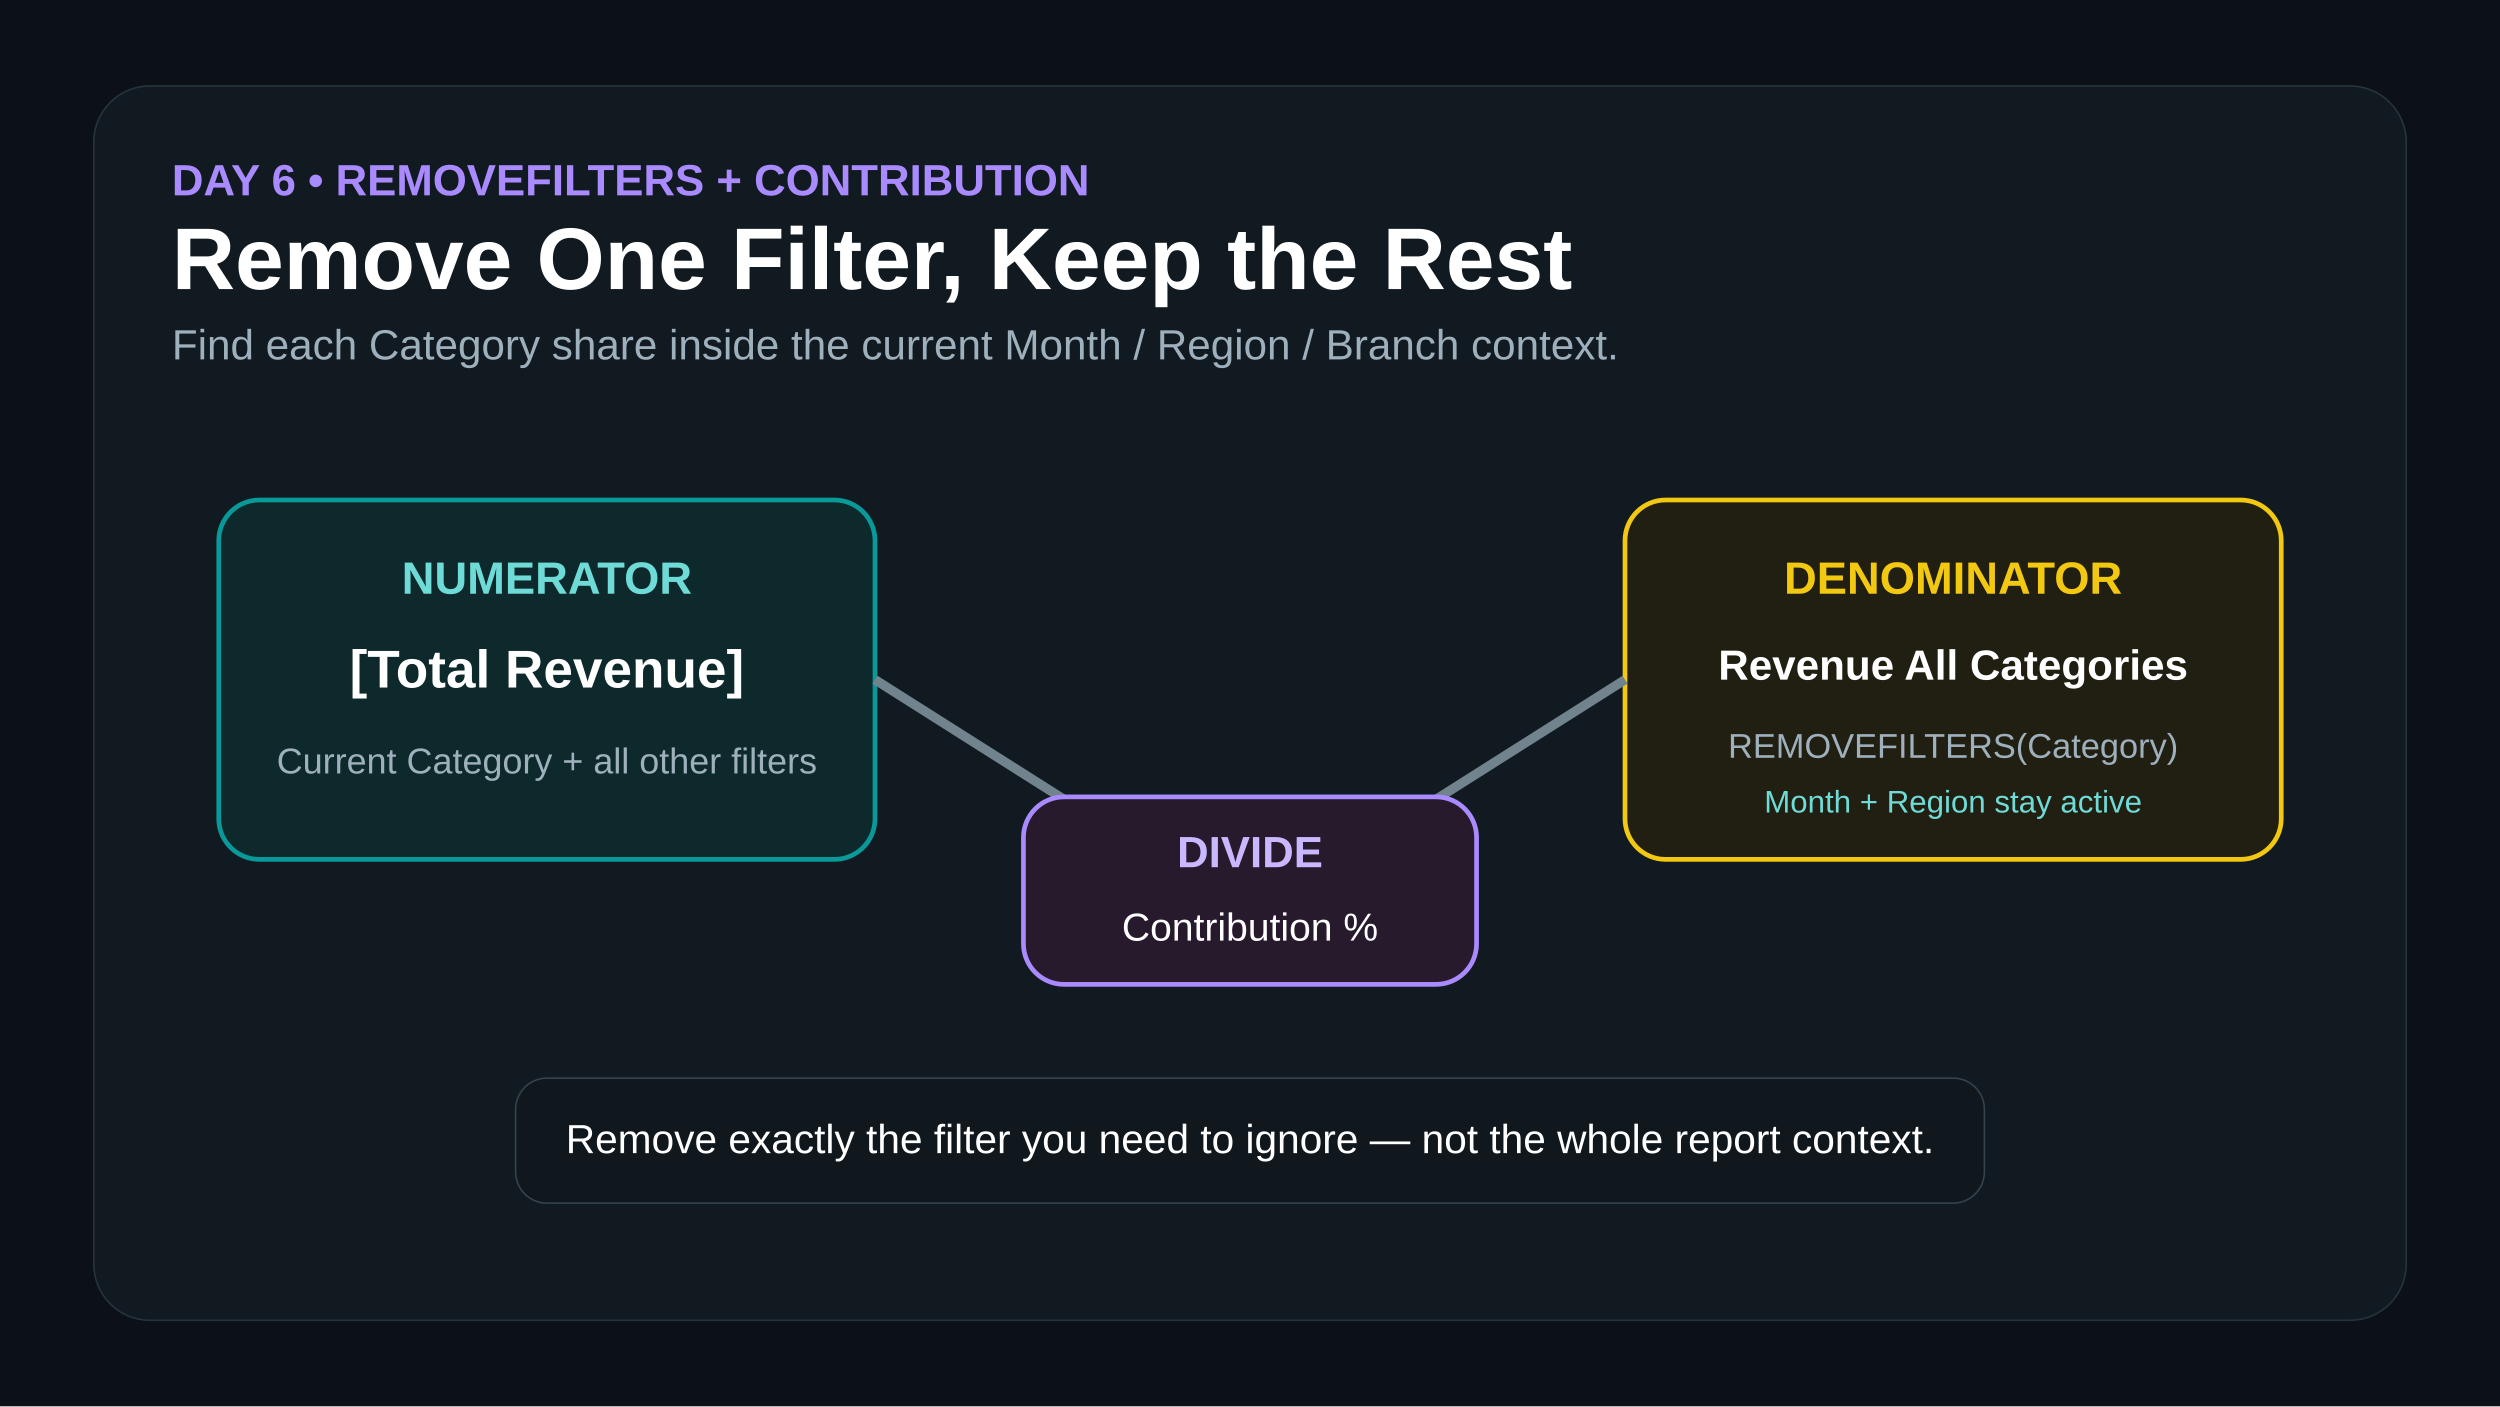
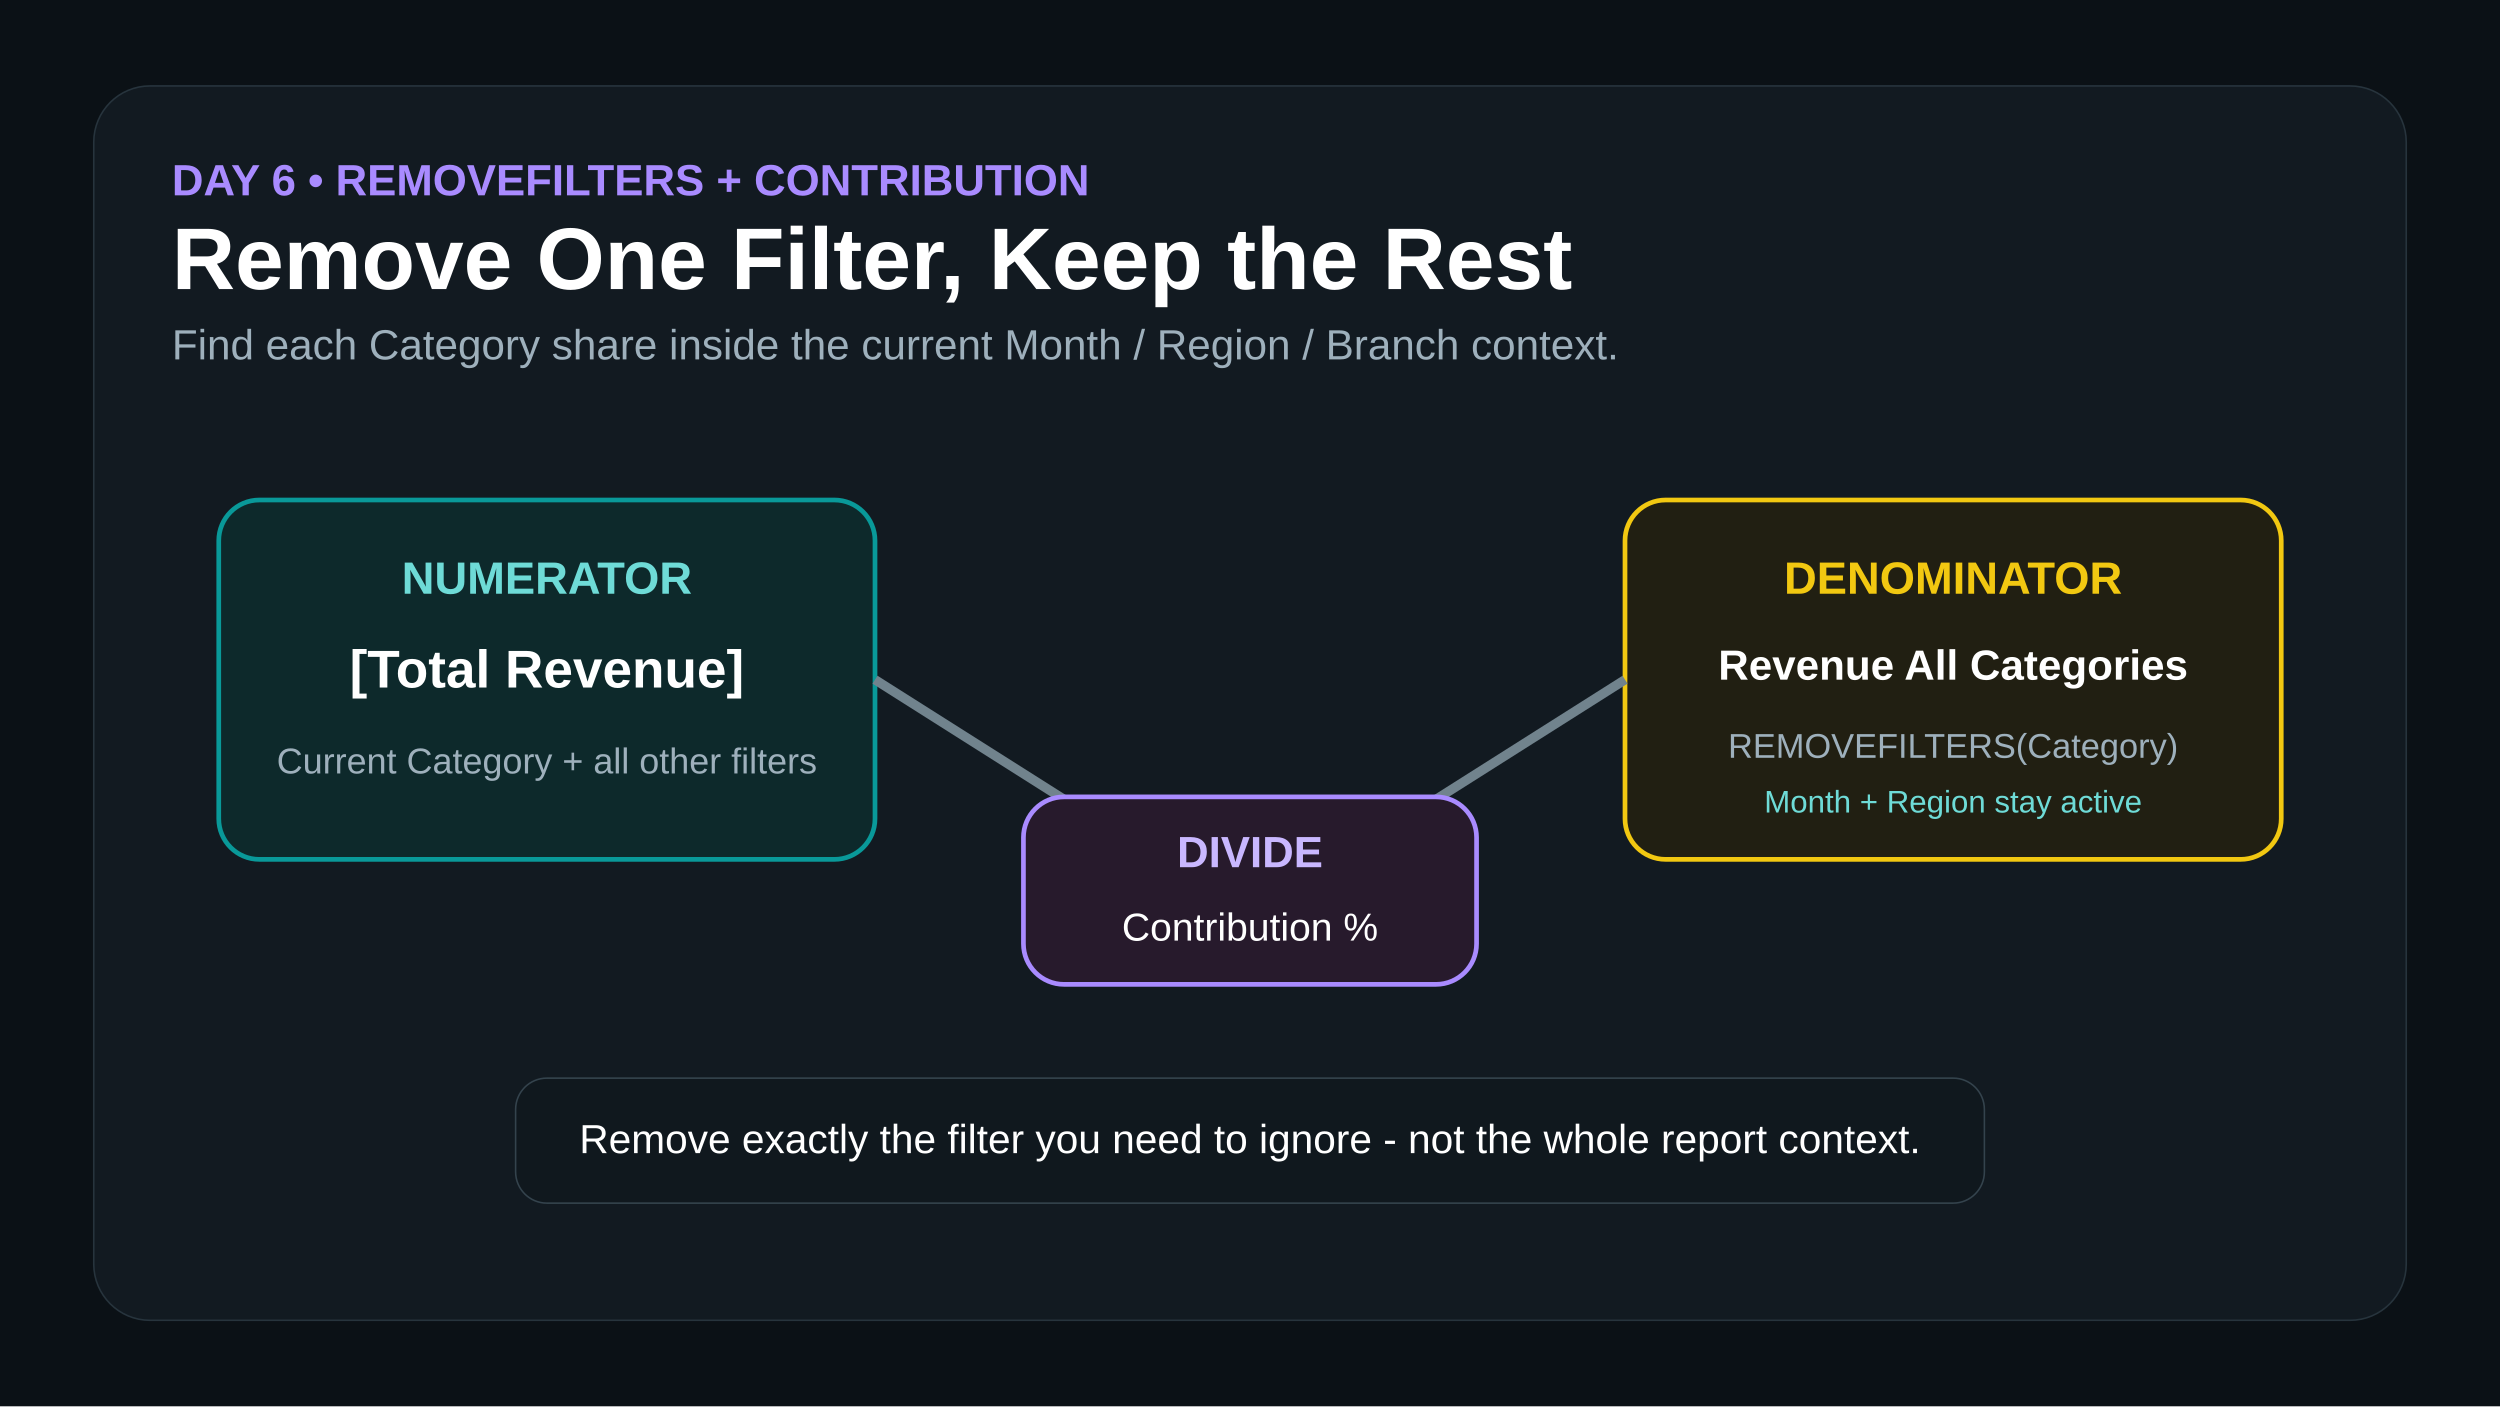
<svg xmlns="http://www.w3.org/2000/svg" width="1600" height="900" viewBox="0 0 1600 900">
  <rect width="1600" height="900" fill="#0b1116" />
  <rect x="60" y="55" width="1480" height="790" rx="36" fill="#121a21" stroke="#27343d" />
  <text x="110" y="125" fill="#a98bff" font-size="28" font-family="Arial" font-weight="700">DAY 6 • REMOVEFILTERS + CONTRIBUTION</text>
  <text x="110" y="185" fill="#fff" font-size="56" font-family="Arial" font-weight="800">Remove One Filter, Keep the Rest</text>
  <text x="110" y="230" fill="#9eb0bc" font-size="27" font-family="Arial">Find each Category share inside the current Month / Region / Branch context.</text>
  <rect x="140" y="320" width="420" height="230" rx="26" fill="#0d292b" stroke="#099999" stroke-width="3" />
  <text x="350" y="380" text-anchor="middle" fill="#6edbd7" font-size="29" font-family="Arial" font-weight="800">NUMERATOR</text>
  <text x="350" y="440" text-anchor="middle" fill="#fff" font-size="34" font-family="Arial" font-weight="800">[Total Revenue]</text>
  <text x="350" y="495" text-anchor="middle" fill="#9eb0bc" font-size="23" font-family="Arial">Current Category + all other filters</text>
  <rect x="1040" y="320" width="420" height="230" rx="26" fill="#211f12" stroke="#f2c811" stroke-width="3" />
  <text x="1250" y="380" text-anchor="middle" fill="#f2c811" font-size="29" font-family="Arial" font-weight="800">DENOMINATOR</text>
  <text x="1250" y="435" text-anchor="middle" fill="#fff" font-size="27" font-family="Arial" font-weight="800">Revenue All Categories</text>
  <text x="1250" y="485" text-anchor="middle" fill="#9eb0bc" font-size="22" font-family="Arial">REMOVEFILTERS(Category)</text>
  <text x="1250" y="520" text-anchor="middle" fill="#6edbd7" font-size="20" font-family="Arial">Month + Region stay active</text>
  <path d="M560 435 L710 530" stroke="#71838d" stroke-width="6" />
  <path d="M1040 435 L890 530" stroke="#71838d" stroke-width="6" />
  <rect x="655" y="510" width="290" height="120" rx="26" fill="#271a2c" stroke="#a98bff" stroke-width="3" />
  <text x="800" y="555" text-anchor="middle" fill="#c9b7ff" font-size="28" font-family="Arial" font-weight="800">DIVIDE</text>
  <text x="800" y="602" text-anchor="middle" fill="#fff" font-size="25" font-family="Arial">Contribution %</text>
  <rect x="330" y="690" width="940" height="80" rx="20" fill="#10181e" stroke="#34434d" />
-   <text x="800" y="738" text-anchor="middle" fill="#fff" font-size="26" font-family="Arial">Remove exactly the filter you need to ignore — not the whole report context.</text>
+   <text x="800" y="738" text-anchor="middle" fill="#fff" font-size="26" font-family="Arial">Remove exactly the filter you need to ignore - not the whole report context.</text>
</svg>
